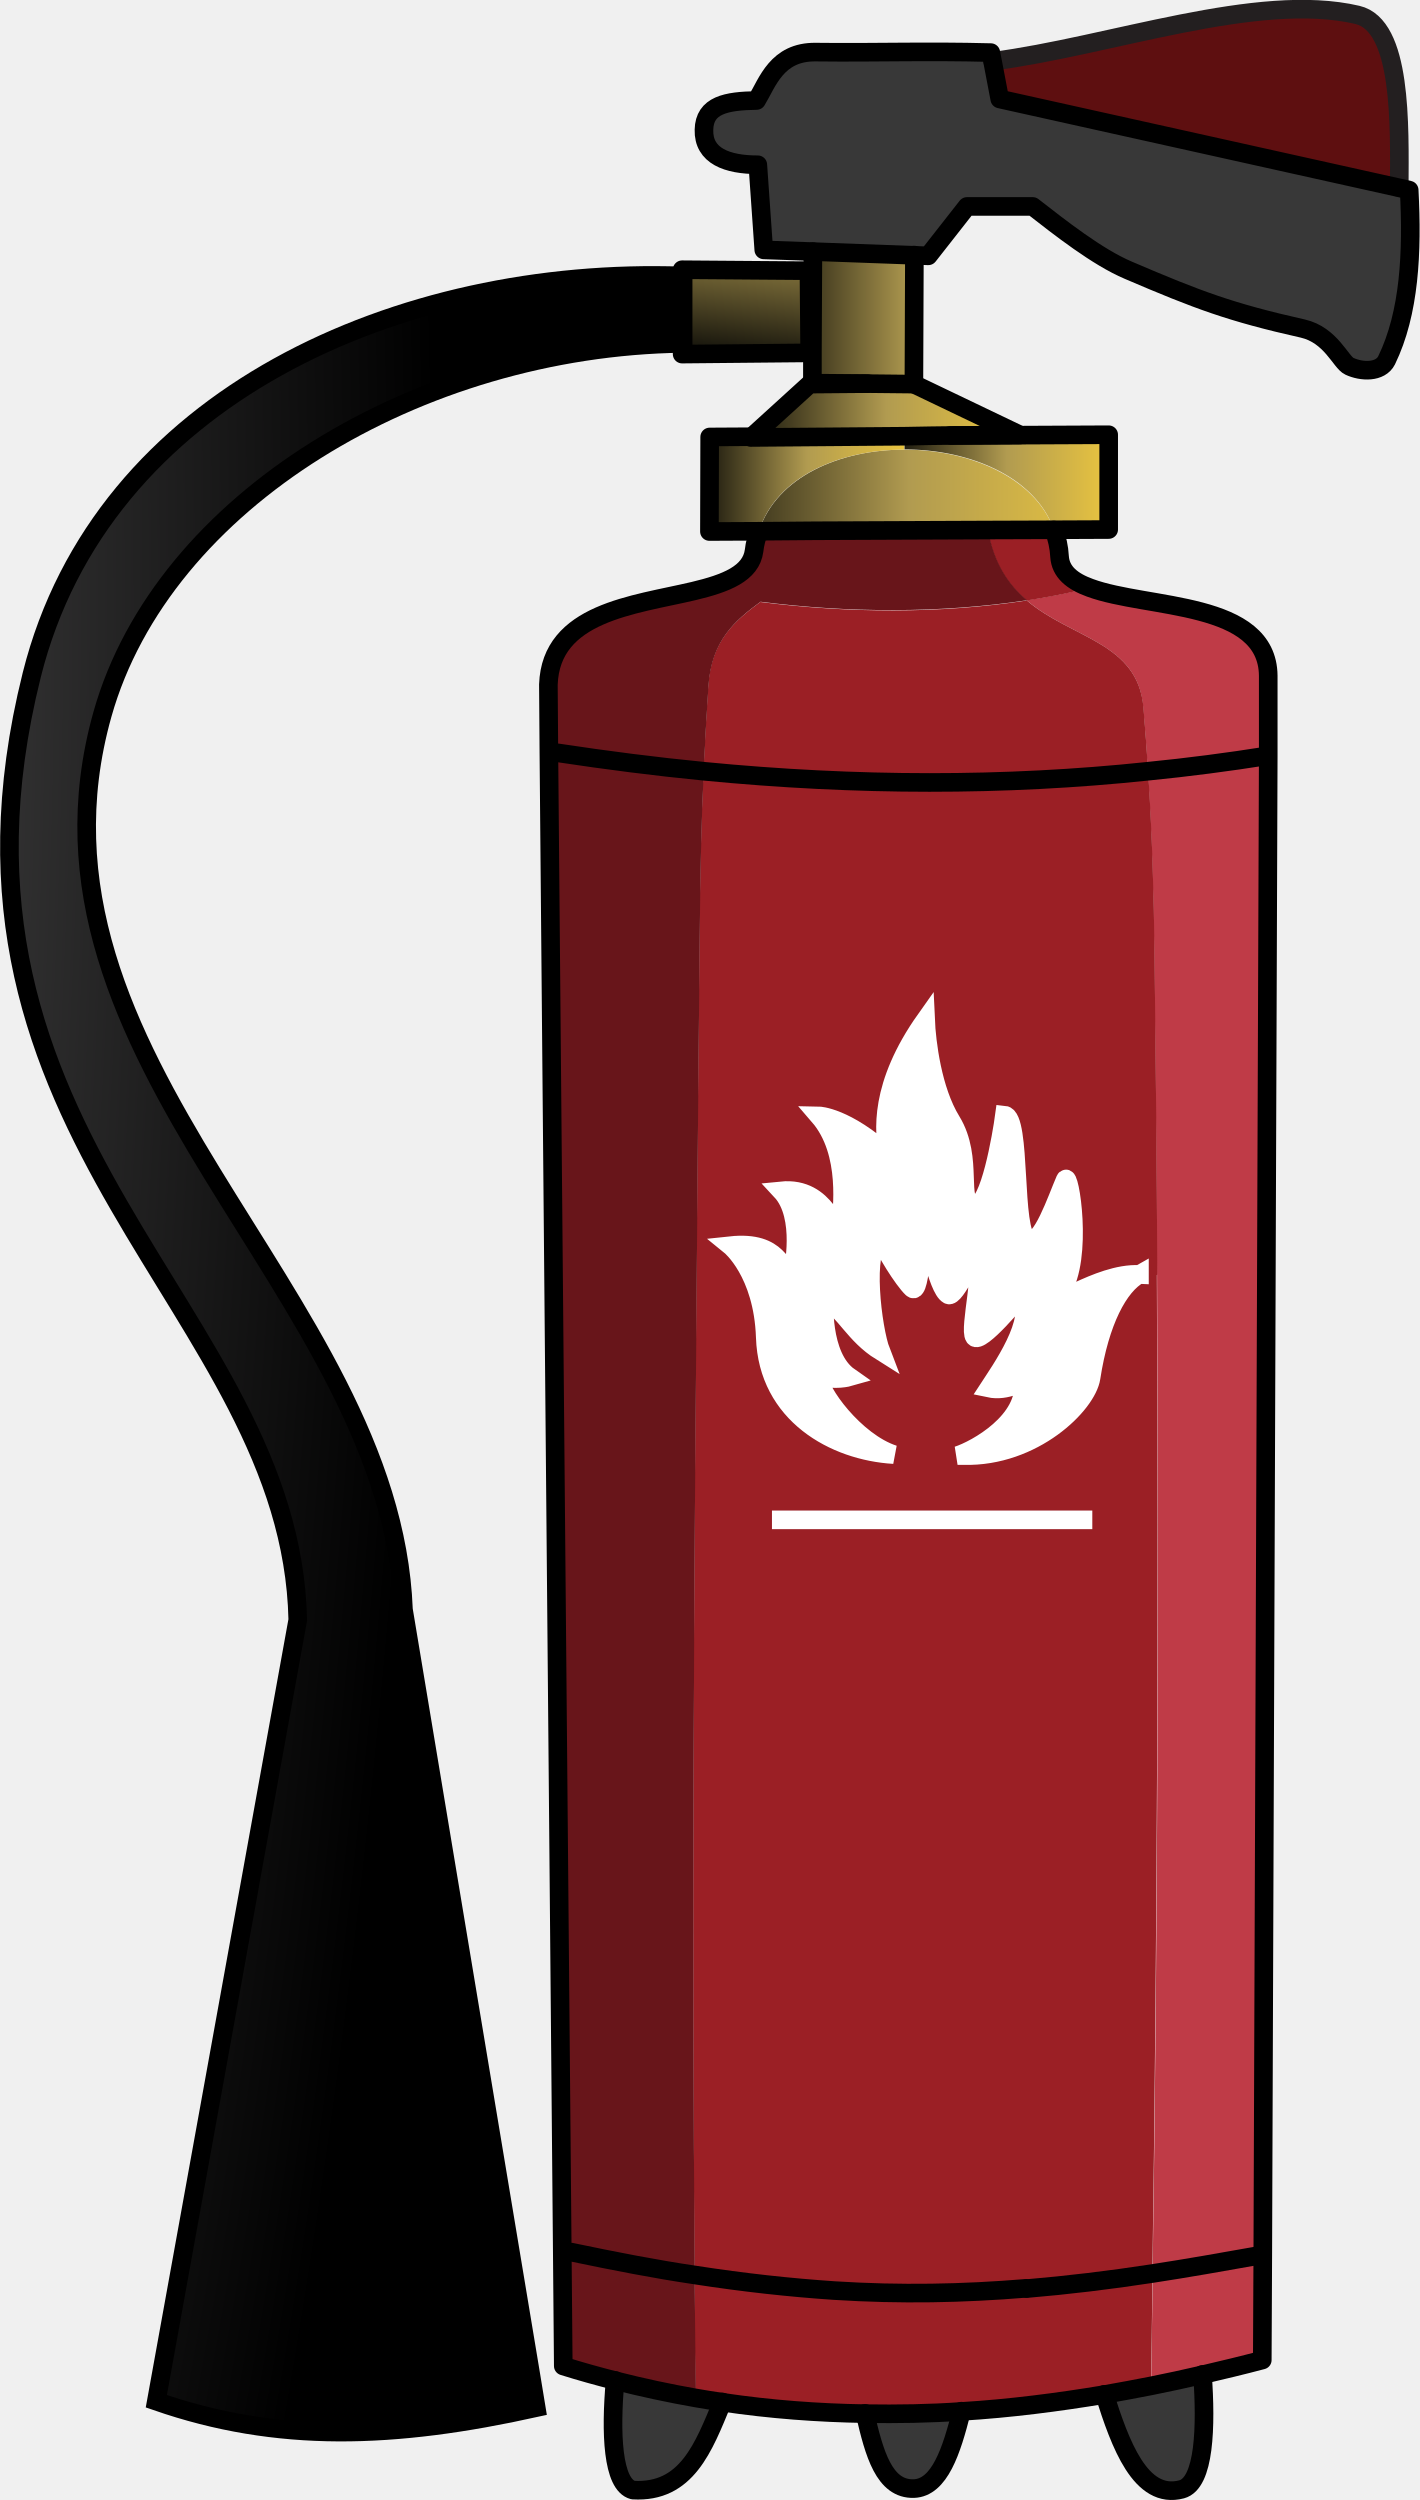
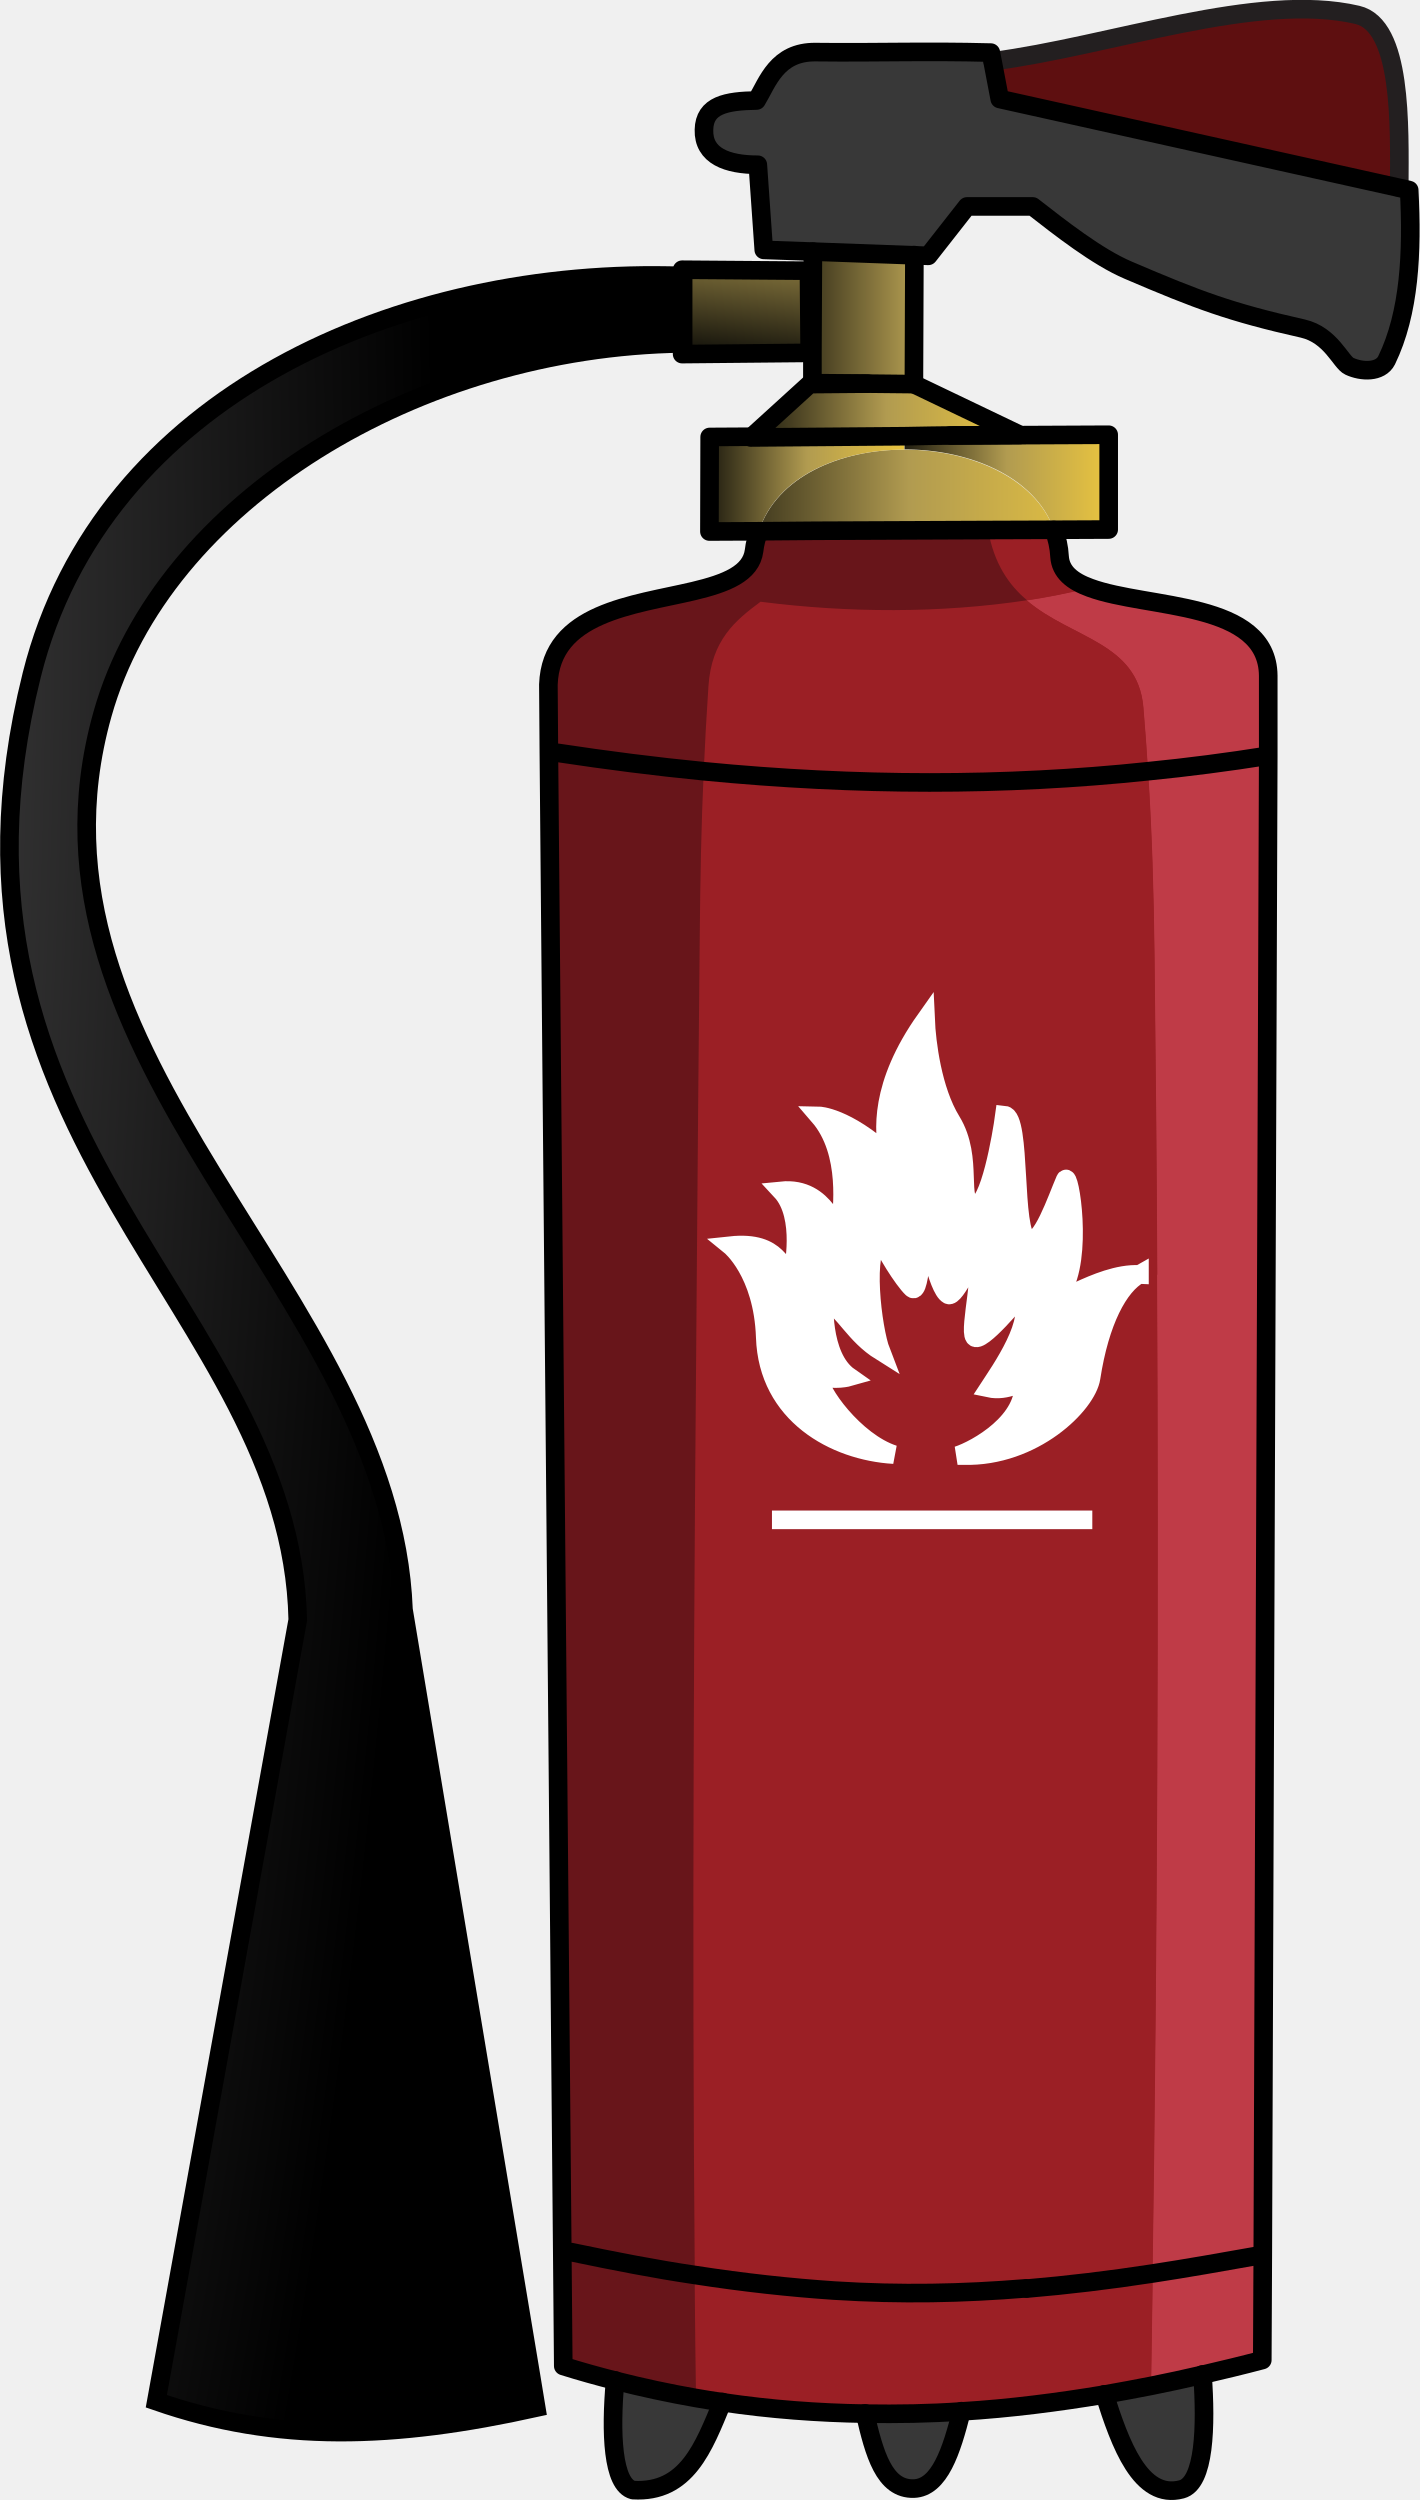
- <svg xmlns="http://www.w3.org/2000/svg" xmlns:xlink="http://www.w3.org/1999/xlink" id="a" width="57.2" height="100.75" viewBox="0 0 57.2 100.75">
+ <svg xmlns="http://www.w3.org/2000/svg" xmlns:xlink="http://www.w3.org/1999/xlink" id="Layer_1" width="57.2" height="100.75" viewBox="0 0 57.2 100.75">
  <defs>
-     <style>.m,.n{stroke-linecap:round;stroke-linejoin:round;}.m,.n,.o,.p{fill:none;stroke-width:.75px;}.m,.o{stroke:#000;}.n{stroke:#231f20;}.p{stroke:#fff;}.q{fill:#5e0f10;}.q,.r,.s,.t,.u,.v,.w,.x,.y,.z,.aa,.ab,.ac,.ad,.ae,.af,.ag{stroke-width:0px;}.r{fill:#383838;}.s{fill:#bf3b47;}.t{fill:#9b1f25;}.u{fill:#fff;}.v{fill:#68151a;}.w{fill:url(#b);}.x{fill:url(#c);}.y{fill:url(#e);}.z{fill:url(#f);}.aa{fill:url(#d);}.ab{fill:url(#j);}.ac{fill:url(#i);}.ad{fill:url(#h);}.ae{fill:url(#g);}.af{fill:url(#k);}.ag{fill:url(#l);}</style>
-     <linearGradient id="b" x1="36.28" y1="19.43" x2="44.85" y2="19.43" gradientUnits="userSpaceOnUse">
+     <style>.cls-1,.cls-2{stroke-linecap:round;stroke-linejoin:round;}.cls-1,.cls-2,.cls-3,.cls-4{fill:none;stroke-width:.75px;}.cls-1,.cls-3{stroke:#000;}.cls-2{stroke:#231f20;}.cls-5{fill:url(#linear-gradient);}.cls-5,.cls-6,.cls-7,.cls-8,.cls-9,.cls-10,.cls-11,.cls-12,.cls-13,.cls-14,.cls-15,.cls-16,.cls-17,.cls-18,.cls-19,.cls-20,.cls-21{stroke-width:0px;}.cls-6{fill:url(#radial-gradient);}.cls-7{fill:url(#radial-gradient-2);}.cls-8{fill:url(#linear-gradient-4);}.cls-9{fill:url(#linear-gradient-2);}.cls-10{fill:url(#linear-gradient-3);}.cls-11{fill:url(#linear-gradient-8);}.cls-12{fill:url(#linear-gradient-9);}.cls-13{fill:url(#linear-gradient-7);}.cls-14{fill:url(#linear-gradient-5);}.cls-15{fill:url(#linear-gradient-6);}.cls-4{stroke:#fff;}.cls-16{fill:#5e0f10;}.cls-17{fill:#383838;}.cls-18{fill:#bf3b47;}.cls-19{fill:#9b1f25;}.cls-20{fill:#fff;}.cls-21{fill:#68151a;}</style>
+     <linearGradient id="linear-gradient" x1="36.28" y1="19.43" x2="44.85" y2="19.43" gradientUnits="userSpaceOnUse">
      <stop offset="0" stop-color="#1a180e" />
      <stop offset=".5" stop-color="#b19b50" />
      <stop offset="1" stop-color="#ebc63f" />
    </linearGradient>
-     <linearGradient id="c" x1="28.28" y1="19.76" x2="45" y2="19.76" xlink:href="#b" />
-     <linearGradient id="d" x1="49.17" y1="91.1" x2="55.17" y2="90.5" gradientUnits="userSpaceOnUse">
+     <linearGradient id="linear-gradient-2" x1="28.28" y1="19.76" x2="45" y2="19.76" xlink:href="#linear-gradient" />
+     <linearGradient id="linear-gradient-3" x1="49.17" y1="91.1" x2="55.17" y2="90.5" gradientUnits="userSpaceOnUse">
      <stop offset="0" stop-color="#971b1e" />
      <stop offset="1" stop-color="#f29c9d" />
    </linearGradient>
-     <linearGradient id="e" x1="30.31" y1="16.53" x2="41.13" y2="16.53" xlink:href="#b" />
-     <linearGradient id="f" x1="30.31" y1="17.6" x2="39.59" y2="17.6" xlink:href="#b" />
-     <linearGradient id="g" x1="31.39" y1="12.81" x2="42.21" y2="12.81" xlink:href="#b" />
-     <linearGradient id="h" x1="31.42" y1="15.46" x2="42.2" y2="15.46" xlink:href="#b" />
-     <linearGradient id="i" x1="28.44" y1="19.5" x2="36.6" y2="19.5" xlink:href="#b" />
-     <linearGradient id="j" x1="29.88" y1="14.12" x2="31.06" y2="3.85" xlink:href="#b" />
-     <radialGradient id="k" cx="-19.96" cy="24.24" fx="-19.96" fy="24.24" r="39.46" gradientTransform="translate(0 -53.25) scale(1 3.2)" gradientUnits="userSpaceOnUse">
+     <linearGradient id="linear-gradient-4" x1="30.31" y1="16.53" x2="41.13" y2="16.53" xlink:href="#linear-gradient" />
+     <linearGradient id="linear-gradient-5" x1="30.31" y1="17.6" x2="39.59" y2="17.6" xlink:href="#linear-gradient" />
+     <linearGradient id="linear-gradient-6" x1="31.39" y1="12.81" x2="42.21" y2="12.81" xlink:href="#linear-gradient" />
+     <linearGradient id="linear-gradient-7" x1="31.42" y1="15.46" x2="42.2" y2="15.46" xlink:href="#linear-gradient" />
+     <linearGradient id="linear-gradient-8" x1="28.44" y1="19.5" x2="36.6" y2="19.5" xlink:href="#linear-gradient" />
+     <linearGradient id="linear-gradient-9" x1="29.88" y1="14.12" x2="31.06" y2="3.85" xlink:href="#linear-gradient" />
+     <radialGradient id="radial-gradient" cx="-19.96" cy="24.24" fx="-19.96" fy="24.24" r="39.46" gradientTransform="translate(0 -53.25) scale(1 3.2)" gradientUnits="userSpaceOnUse">
      <stop offset="0" stop-color="#858485" />
      <stop offset="1" stop-color="#000" />
    </radialGradient>
-     <radialGradient id="l" cx="-29.45" cy="24.25" fx="-29.45" fy="24.25" r="47.03" gradientTransform="translate(0 -53.26) scale(1 3.2)" xlink:href="#k" />
+     <radialGradient id="radial-gradient-2" cx="-29.45" cy="24.25" fx="-29.45" fy="24.25" r="47.03" gradientTransform="translate(0 -53.26) scale(1 3.2)" xlink:href="#radial-gradient" />
  </defs>
-   <path class="q" d="m54.7.61c1.81.42,1.7,4.44,1.69,6.97l-16.1-3.58-.29-1.52c4.73-.61,10.68-2.81,14.7-1.87Z" />
-   <path class="s" d="m43.92,23.68c-.83.21-1.68.38-2.55.51,1.81,1.55,4.48,1.69,4.7,4.3.08.9.14,1.75.19,2.59.16,2.5.23,4.86.26,7.5.05,4.25.09,8.51.11,12.77.07,13.42.02,26.84-.18,40.25,0,.19,0,.37,0,.55-.02,1.32-.04,2.65-.06,3.97.7-.14,1.39-.29,2.08-.45.81-.19,1.61-.38,2.4-.59l.02-4.21.22-60.42v-3.25c-.03-3.03-4.85-2.68-7.18-3.54Z" />
-   <path class="u" d="m42.78,52.06c-.63.94,1.43-.79,3.15-.69-.84.46-1.6,1.9-1.95,4.17-.16,1.08-2.32,3.21-5.13,3.14h-.25c.76-.24,2.85-1.4,2.65-3.01,0,0-.64.45-1.39.29.39-.6,2.02-2.89,1.23-3.67,0,0-1.57,1.94-1.81,1.61-.24-.32.46-2.94.06-3.43,0,0-.84,1.88-1.11,1.73-.46-.25-.88-2.65-1.02-2.96,0,0-.08,3.04-.44,2.7s-1.14-1.59-1.26-2.01c-.75.4-.34,3.67,0,4.55-1.07-.68-1.42-1.6-2.28-2.16,0,0-.18,2.36,1.01,3.19,0,0-.59.17-1.23-.03-.05.58,1.45,2.65,3.02,3.16-2.39-.14-5.08-1.62-5.18-4.73-.09-2.62-1.41-3.69-1.41-3.69,2.06-.22,1.98,1.05,2.52,1.05,0,0,.49-2.22-.47-3.26,1.88-.19,2.14,1.82,2.41,1.39.02-.54.4-2.91-.89-4.41,0,0,1.08.02,2.81,1.59-.2-.94-.37-2.83,1.49-5.47.03.9.26,2.84,1.04,4.09.93,1.53.18,3.32.93,3.4.61.05,1.1-2.83,1.21-3.64.69.06.3,4.76.96,5.04.54.23,1.15-1.66,1.49-2.44.16-.4.74,3.18-.16,4.51Z" />
-   <path class="w" d="m44.68,17.52v3.81s-2.21,0-2.21,0c-.77-2.13-3.41-3.22-6.02-3.22v-.54s1.08-.02,1.08-.02h.78s6.37-.04,6.37-.04Z" />
-   <path class="x" d="m39.8,21.36l-6.95.03-2.27.02c.72-2.21,3.29-3.29,5.87-3.29s5.25,1.1,6.02,3.22l-2.66.02Z" />
-   <path class="aa" d="m33.62,92.31l7.73-.09c-2.55.21-5.05.26-7.73.09Z" />
-   <polygon class="y" points="41.11 17.53 38.31 17.55 37.53 17.56 30.3 17.6 32.63 15.48 34.96 15.46 36.82 15.48 36.83 15.48 41.11 17.53" />
-   <polygon class="z" points="37.53 17.56 36.44 17.58 30.26 17.63 30.3 17.6 37.53 17.56" />
-   <polygon class="ae" points="36.85 10.28 36.83 15.48 36.82 15.48 36.76 15.44 34.96 15.46 32.74 15.44 32.74 14.22 32.76 10.14 36.85 10.28" />
-   <polygon class="ad" points="36.82 15.48 34.96 15.46 36.76 15.44 36.82 15.48" />
-   <path class="ac" d="m36.44,17.58v.54c-2.58,0-5.15,1.07-5.86,3.29h-1.99s0-3.8,0-3.8h1.7s-.04.02-.04.02l6.18-.05Z" />
-   <path class="t" d="m46.64,51.36c-.02-4.26-.06-8.52-.11-12.77-.03-2.65-.1-5.01-.26-7.5-.05-.84-.12-1.7-.19-2.59-.23-2.62-2.89-2.76-4.7-4.3-3.5.54-7.22.51-10.74.06-1,.74-1.99,1.54-2.1,3.41-.08,1.18-.14,2.31-.19,3.42-.1,2.2-.14,4.32-.16,6.68-.04,4.1-.08,8.26-.11,12.44-.12,13.77-.2,27.84-.09,41.48,0,.23,0,.46,0,.69,0,1.42.02,2.85.05,4.27.36.06.71.12,1.06.17,1.95.29,3.87.43,5.75.46,1.32.02,2.61,0,3.89-.09,1.97-.12,3.89-.37,5.76-.68.63-.11,1.26-.23,1.88-.35.02-1.32.05-2.65.06-3.97,0-.19,0-.37,0-.55.19-13.41.25-26.83.18-40.25Zm-14.67-.09s.49-2.22-.47-3.26c1.88-.19,2.14,1.82,2.41,1.39.02-.54.4-2.91-.89-4.41,0,0,1.08.02,2.81,1.59-.2-.94-.37-2.83,1.49-5.47.03.9.26,2.84,1.04,4.09.93,1.53.18,3.32.93,3.4.61.05,1.1-2.83,1.21-3.64.69.06.3,4.76.96,5.04.54.23,1.15-1.66,1.49-2.44.16-.4.74,3.18-.16,4.51-.63.94,1.43-.79,3.15-.69-.84.46-1.6,1.9-1.95,4.17-.16,1.08-2.32,3.21-5.13,3.14h-.25c.76-.24,2.85-1.4,2.65-3.01,0,0-.64.45-1.39.29.39-.6,2.02-2.89,1.23-3.67,0,0-1.57,1.94-1.81,1.61-.24-.32.46-2.94.06-3.43,0,0-.84,1.88-1.11,1.73-.46-.25-.88-2.65-1.02-2.96,0,0-.08,3.04-.44,2.7-.37-.33-1.14-1.59-1.26-2.01-.75.4-.34,3.67,0,4.55-1.07-.68-1.42-1.6-2.28-2.16,0,0-.18,2.36,1.01,3.19,0,0-.59.17-1.23-.03-.05.58,1.45,2.65,3.02,3.16-2.39-.14-5.08-1.62-5.18-4.73-.09-2.62-1.41-3.69-1.41-3.69,2.06-.22,1.98,1.05,2.52,1.05Z" />
-   <path class="t" d="m42.69,22.42c-.02-.38-.1-.74-.23-1.07l-2.66.02c.24,1.35.83,2.21,1.57,2.83.86-.13,1.72-.3,2.55-.51-.72-.26-1.19-.64-1.23-1.26Z" />
-   <path class="ab" d="m32.6,10.91l.04,3.32-5.15.05v-.43h.04v-2.72h-.04v-.25l5.11.04Z" />
-   <path class="r" d="m56.78,7.66l-.4-.09-16.1-3.58-.29-1.52-.07-.35c-2.71-.08-4.53,0-7.06-.02-1.57-.02-1.95,1.23-2.38,1.95-1.22.02-2.09.19-2.12,1.18-.02,1.06.94,1.42,2.17,1.41l.24,3.43,1.98.07,4.09.15.55.02,1.56-1.99h2.65c1.08.85,2.6,2.04,3.85,2.57,2.8,1.2,4.13,1.7,7.03,2.35,1.14.26,1.53,1.36,1.88,1.52.49.23,1.25.26,1.5-.24.93-1.91,1.04-4.36.91-6.86Z" />
-   <path class="r" d="m46.39,96.14c-.61.12-1.25.24-1.88.35.63,1.99,1.45,4.27,3.11,3.83.93-.25.99-2.54.84-4.63-.68.16-1.38.31-2.08.45Z" />
-   <path class="r" d="m36.83,100.29c1.04-.04,1.52-1.53,1.92-3.12-1.28.09-2.58.12-3.89.09.37,1.61.77,3.07,1.97,3.03Z" />
-   <path class="r" d="m24.79,95.93c-.19,2.11-.11,4.2.72,4.42,2.17.13,2.85-1.74,3.6-3.55-.35-.05-.7-.11-1.06-.17-1.08-.19-2.16-.42-3.26-.7Z" />
-   <path class="v" d="m39.8,21.36l-6.95.03-2.27.02c-.09.25-.16.51-.19.78-.12.93-1.14,1.32-2.44,1.63-2.41.57-5.75.86-5.85,3.77l.02,2.76.54,60.42.04,4.58c.7.22,1.39.41,2.09.59,1.1.28,2.18.51,3.26.7-.02-1.42-.04-2.84-.05-4.27,0-.23,0-.46,0-.69-.12-13.64-.03-27.71.09-41.48.03-4.18.07-8.34.11-12.44.02-2.36.06-4.48.16-6.68.05-1.11.11-2.23.19-3.42.12-1.87,1.1-2.67,2.1-3.41,3.52.45,7.24.47,10.74-.06-.74-.62-1.33-1.48-1.57-2.83Z" />
-   <path class="af" d="m27.53,11.12v2.72h-.04v-2.72h.04Z" />
-   <path class="ag" d="m27.49,11.12v2.72c-10.6.15-20.93,6.32-23.36,14.94-3.94,14,11.65,23.26,12.13,36.08l5.11,30.7.24,1.46c-5.74,1.28-10.42,1.45-15.31-.26l5.7-31.49c-.27-12.6-15.41-19.34-10.72-38.08,2.83-11.28,14.92-16.47,26.21-16.08Z" />
-   <path class="m" d="m34.86,97.26c.37,1.61.77,3.07,1.97,3.03,1.04-.04,1.52-1.53,1.92-3.12" />
-   <path class="m" d="m24.79,95.93c-.19,2.11-.11,4.2.72,4.42,2.17.13,2.85-1.74,3.6-3.55" />
-   <path class="m" d="m44.51,96.49c.63,1.99,1.45,4.27,3.11,3.83.93-.25.99-2.54.84-4.63" />
-   <path class="m" d="m30.58,21.41c-.09.25-.16.51-.19.78-.12.93-1.14,1.32-2.44,1.63-2.41.57-5.75.86-5.85,3.77l.02,2.76.54,60.42.04,4.58c.7.22,1.39.41,2.09.59,1.1.28,2.18.51,3.26.7.36.06.71.12,1.06.17,1.95.29,3.87.43,5.75.46,1.32.02,2.61,0,3.89-.09,1.97-.12,3.89-.37,5.76-.68.63-.11,1.26-.23,1.88-.35.7-.14,1.39-.29,2.08-.45.81-.19,1.61-.38,2.4-.59l.02-4.21.22-60.42v-3.25c-.03-3.03-4.85-2.68-7.18-3.54-.72-.26-1.19-.64-1.23-1.26-.02-.38-.1-.74-.23-1.07" />
-   <path class="m" d="m41.38,92.23c1.65-.14,3.33-.34,5.08-.61,1.37-.21,2.79-.46,4.3-.73" />
-   <path class="m" d="m23.02,90.76c1.77.37,3.41.69,4.97.92,2,.31,3.85.51,5.63.63,2.68.17,5.18.12,7.73-.09" />
-   <path class="m" d="m22.48,30.34c1.98.3,3.93.55,5.87.74,6.17.6,12.14.61,17.92,0,1.62-.16,3.22-.37,4.8-.62" />
-   <polyline class="m" points="30.3 17.6 28.6 17.61 28.59 21.42 30.58 21.41 32.85 21.39 39.8 21.36 42.47 21.35 44.68 21.34 44.68 17.52 38.31 17.55" />
-   <polyline class="m" points="34.96 15.46 32.63 15.48 30.3 17.6 30.26 17.63 36.44 17.58 37.53 17.56 38.31 17.55 41.11 17.53 36.83 15.48" />
-   <path class="n" d="m40,2.47c4.73-.61,10.68-2.81,14.7-1.87,1.81.42,1.7,4.44,1.69,6.97" />
-   <polyline class="m" points="32.76 10.14 32.74 14.22 32.74 15.44 34.96 15.46 36.82 15.48 36.83 15.48 36.85 10.28" />
-   <path class="m" d="m32.76,10.14l-1.98-.07-.24-3.43c-1.23,0-2.2-.35-2.17-1.41.02-1,.9-1.16,2.12-1.18.44-.72.81-1.97,2.38-1.95,2.53.03,4.35-.05,7.06.02l.07.35.29,1.52,16.1,3.58.4.09c.13,2.5.02,4.95-.91,6.86-.25.5-1.01.47-1.5.24-.35-.16-.74-1.26-1.88-1.52-2.9-.65-4.23-1.15-7.03-2.35-1.25-.53-2.76-1.72-3.85-2.57h-2.65l-1.56,1.99-.55-.02-4.09-.15Z" />
-   <polyline class="m" points="27.49 13.84 27.49 14.27 32.63 14.22 32.6 10.91 27.49 10.87 27.49 11.12" />
-   <path class="o" d="m27.49,13.84h.04v-2.72h-.04c-11.3-.39-23.39,4.8-26.21,16.08-4.69,18.75,10.45,25.49,10.72,38.08l-5.7,31.49c4.89,1.7,9.58,1.53,15.31.26l-.24-1.46-5.11-30.7C15.77,52.04.19,42.78,4.13,28.78c2.43-8.62,12.77-14.79,23.36-14.94Z" />
-   <path class="p" d="m45.92,51.36c-1.71-.09-3.78,1.63-3.15.69.9-1.33.33-4.9.16-4.51-.34.78-.96,2.66-1.49,2.44-.66-.28-.26-4.97-.96-5.04-.11.82-.6,3.7-1.21,3.64-.76-.08,0-1.88-.93-3.4-.77-1.25-1-3.18-1.04-4.09-1.87,2.64-1.7,4.53-1.49,5.47-1.73-1.57-2.81-1.59-2.81-1.59,1.29,1.49.91,3.87.89,4.41-.26.44-.52-1.58-2.41-1.39.97,1.04.47,3.26.47,3.26-.54,0-.47-1.27-2.52-1.05,0,0,1.32,1.07,1.41,3.69.1,3.11,2.79,4.59,5.18,4.73-1.57-.51-3.07-2.58-3.02-3.16.64.2,1.23.03,1.23.03-1.19-.83-1.01-3.19-1.01-3.19.86.56,1.21,1.49,2.28,2.16-.34-.88-.75-4.15,0-4.55.12.42.9,1.67,1.26,2.01s.44-2.7.44-2.7c.14.31.56,2.71,1.02,2.96.27.16,1.11-1.73,1.11-1.73.4.48-.3,3.11-.06,3.43.23.33,1.81-1.61,1.81-1.61.79.78-.84,3.07-1.23,3.67.75.16,1.39-.29,1.39-.29.19,1.61-1.9,2.77-2.65,3.01h.25c2.81.07,4.97-2.06,5.13-3.14.35-2.27,1.11-3.71,1.95-4.17Z" />
-   <line class="p" x1="31.11" y1="61.25" x2="44.02" y2="61.25" />
+   <path class="cls-19" d="M43.92,23.68c-.72-.26-1.19-.64-1.23-1.26-.02-.38-.1-.74-.23-1.07l-2.66.02-6.95.03-2.27.02c-.09.25-.16.51-.19.78-.12.93-1.14,1.32-2.44,1.63-2.41.57-5.75.86-5.85,3.77l.02,2.76.54,60.42.04,4.58c.7.22,1.39.41,2.09.59,1.1.28,2.18.51,3.26.7.36.06.71.12,1.06.17,1.95.29,3.87.43,5.75.46,1.32.02,2.61,0,3.89-.09,1.97-.12,3.89-.37,5.76-.68.63-.11,1.26-.23,1.88-.35.7-.14,1.39-.29,2.08-.45.81-.19,1.61-.38,2.4-.59l.02-4.21.22-60.42v-3.25c-.03-3.03-4.85-2.68-7.18-3.54ZM43.98,55.54c-.16,1.08-2.32,3.21-5.13,3.14h-.25c.76-.24,2.85-1.4,2.65-3.01,0,0-.64.45-1.39.29.39-.6,2.02-2.89,1.23-3.67,0,0-1.57,1.94-1.81,1.61-.24-.32.46-2.94.06-3.43,0,0-.84,1.88-1.11,1.73-.46-.25-.88-2.65-1.02-2.96,0,0-.08,3.04-.44,2.7-.37-.33-1.14-1.59-1.26-2.01-.75.4-.34,3.67,0,4.55-1.07-.68-1.42-1.6-2.28-2.16,0,0-.18,2.36,1.01,3.19,0,0-.59.17-1.23-.03-.05.58,1.45,2.65,3.02,3.16-2.39-.14-5.08-1.62-5.18-4.73-.09-2.62-1.41-3.69-1.41-3.69,2.06-.22,1.98,1.05,2.52,1.05,0,0,.49-2.22-.47-3.26,1.88-.19,2.14,1.82,2.41,1.39.02-.54.4-2.91-.89-4.41,0,0,1.08.02,2.81,1.59-.2-.94-.37-2.83,1.49-5.47.03.9.26,2.84,1.04,4.09.93,1.53.18,3.32.93,3.4.61.05,1.1-2.83,1.21-3.64.69.06.3,4.76.96,5.04.54.23,1.15-1.66,1.49-2.44.16-.4.74,3.18-.16,4.51-.63.94,1.43-.79,3.15-.69-.84.46-1.6,1.9-1.95,4.17Z" />
+   <path class="cls-16" d="M54.7.61c1.81.42,1.7,4.44,1.69,6.97l-16.1-3.58-.29-1.52c4.73-.61,10.68-2.81,14.7-1.87Z" />
+   <path class="cls-18" d="M43.92,23.68c-.83.21-1.68.38-2.55.51,1.81,1.55,4.48,1.69,4.7,4.3.08.9.14,1.75.19,2.59.16,2.5.23,4.86.26,7.5.05,4.25.09,8.51.11,12.77.07,13.42.02,26.84-.18,40.25,0,.19,0,.37,0,.55-.02,1.32-.04,2.65-.06,3.97.7-.14,1.39-.29,2.08-.45.81-.19,1.61-.38,2.4-.59l.02-4.21.22-60.42v-3.25c-.03-3.03-4.85-2.68-7.18-3.54Z" />
+   <path class="cls-20" d="M42.78,52.06c-.63.94,1.43-.79,3.15-.69-.84.46-1.6,1.9-1.95,4.17-.16,1.08-2.32,3.21-5.13,3.14h-.25c.76-.24,2.85-1.4,2.65-3.01,0,0-.64.45-1.39.29.39-.6,2.02-2.89,1.23-3.67,0,0-1.57,1.94-1.81,1.61-.24-.32.46-2.94.06-3.43,0,0-.84,1.88-1.11,1.73-.46-.25-.88-2.65-1.02-2.96,0,0-.08,3.04-.44,2.7s-1.14-1.59-1.26-2.01c-.75.4-.34,3.67,0,4.55-1.07-.68-1.42-1.6-2.28-2.16,0,0-.18,2.36,1.01,3.19,0,0-.59.17-1.23-.03-.05.58,1.45,2.65,3.02,3.16-2.39-.14-5.08-1.62-5.18-4.73-.09-2.62-1.41-3.69-1.41-3.69,2.06-.22,1.98,1.05,2.52,1.05,0,0,.49-2.22-.47-3.26,1.88-.19,2.14,1.82,2.41,1.39.02-.54.4-2.91-.89-4.41,0,0,1.08.02,2.81,1.59-.2-.94-.37-2.83,1.49-5.47.03.9.26,2.84,1.04,4.09.93,1.53.18,3.32.93,3.4.61.05,1.1-2.83,1.21-3.64.69.06.3,4.76.96,5.04.54.23,1.15-1.66,1.49-2.44.16-.4.74,3.18-.16,4.51Z" />
+   <path class="cls-5" d="M44.68,17.52v3.81s-2.21,0-2.21,0c-.77-2.13-3.41-3.22-6.02-3.22v-.54s1.08-.02,1.08-.02h.78s6.37-.04,6.37-.04Z" />
+   <path class="cls-9" d="M39.8,21.36l-6.95.03-2.27.02c.72-2.21,3.29-3.29,5.87-3.29s5.25,1.1,6.02,3.22l-2.66.02Z" />
+   <path class="cls-10" d="M33.62,92.31l7.73-.09c-2.55.21-5.05.26-7.73.09Z" />
+   <polygon class="cls-8" points="41.11 17.53 38.31 17.55 37.53 17.56 30.3 17.6 32.63 15.48 34.96 15.46 36.82 15.48 36.83 15.48 41.11 17.53" />
+   <polygon class="cls-14" points="37.53 17.56 36.44 17.58 30.26 17.63 30.3 17.6 37.53 17.56" />
+   <polygon class="cls-15" points="36.85 10.28 36.83 15.48 36.82 15.48 36.76 15.44 34.96 15.46 32.74 15.44 32.74 14.22 32.76 10.14 36.85 10.28" />
+   <polygon class="cls-13" points="36.82 15.48 34.96 15.46 36.76 15.44 36.82 15.48" />
+   <path class="cls-11" d="M36.44,17.58v.54c-2.58,0-5.15,1.07-5.86,3.29h-1.99s0-3.8,0-3.8h1.7s-.04.02-.04.02l6.18-.05Z" />
+   <path class="cls-19" d="M46.64,51.36c-.02-4.26-.06-8.52-.11-12.77-.03-2.65-.1-5.01-.26-7.5-.05-.84-.12-1.7-.19-2.59-.23-2.62-2.89-2.76-4.7-4.3-3.5.54-7.22.51-10.74.06-1,.74-1.99,1.54-2.1,3.41-.08,1.18-.14,2.31-.19,3.42-.1,2.2-.14,4.32-.16,6.68-.04,4.1-.08,8.26-.11,12.44-.12,13.77-.2,27.84-.09,41.48,0,.23,0,.46,0,.69,0,1.42.02,2.85.05,4.27.36.06.71.12,1.06.17,1.95.29,3.87.43,5.75.46,1.32.02,2.61,0,3.89-.09,1.97-.12,3.89-.37,5.76-.68.63-.11,1.26-.23,1.88-.35.02-1.32.05-2.65.06-3.97,0-.19,0-.37,0-.55.19-13.41.25-26.83.18-40.25ZM31.96,51.27s.49-2.22-.47-3.26c1.88-.19,2.14,1.82,2.41,1.39.02-.54.4-2.91-.89-4.41,0,0,1.08.02,2.81,1.59-.2-.94-.37-2.83,1.49-5.47.03.9.26,2.84,1.04,4.09.93,1.53.18,3.32.93,3.4.61.05,1.1-2.83,1.21-3.64.69.06.3,4.76.96,5.04.54.23,1.15-1.66,1.49-2.44.16-.4.74,3.18-.16,4.51-.63.94,1.43-.79,3.15-.69-.84.46-1.6,1.9-1.95,4.17-.16,1.08-2.32,3.21-5.13,3.14h-.25c.76-.24,2.85-1.4,2.65-3.01,0,0-.64.45-1.39.29.39-.6,2.02-2.89,1.23-3.67,0,0-1.57,1.94-1.81,1.61-.24-.32.46-2.94.06-3.43,0,0-.84,1.88-1.11,1.73-.46-.25-.88-2.65-1.02-2.96,0,0-.08,3.04-.44,2.7-.37-.33-1.14-1.59-1.26-2.01-.75.4-.34,3.67,0,4.55-1.07-.68-1.42-1.6-2.28-2.16,0,0-.18,2.36,1.01,3.19,0,0-.59.17-1.23-.03-.05.58,1.45,2.65,3.02,3.16-2.39-.14-5.08-1.62-5.18-4.73-.09-2.62-1.41-3.69-1.41-3.69,2.06-.22,1.98,1.05,2.52,1.05Z" />
+   <path class="cls-19" d="M42.69,22.42c-.02-.38-.1-.74-.23-1.07l-2.66.02c.24,1.35.83,2.21,1.57,2.83.86-.13,1.72-.3,2.55-.51-.72-.26-1.19-.64-1.23-1.26Z" />
+   <path class="cls-12" d="M32.6,10.91l.04,3.32-5.15.05v-.43h.04v-2.72h-.04v-.25l5.11.04Z" />
+   <path class="cls-17" d="M56.78,7.66l-.4-.09-16.1-3.58-.29-1.52-.07-.35c-2.71-.08-4.53,0-7.06-.02-1.57-.02-1.95,1.23-2.38,1.95-1.22.02-2.09.19-2.12,1.18-.02,1.06.94,1.42,2.17,1.41l.24,3.43,1.98.07,4.09.15.55.02,1.56-1.99h2.65c1.08.85,2.6,2.04,3.85,2.57,2.8,1.2,4.13,1.7,7.03,2.35,1.14.26,1.53,1.36,1.88,1.52.49.23,1.25.26,1.5-.24.93-1.91,1.04-4.36.91-6.86Z" />
+   <path class="cls-17" d="M46.39,96.14c-.61.12-1.25.24-1.88.35.63,1.99,1.45,4.27,3.11,3.83.93-.25.99-2.54.84-4.63-.68.16-1.38.31-2.08.45Z" />
+   <path class="cls-17" d="M36.83,100.29c1.04-.04,1.52-1.53,1.92-3.12-1.28.09-2.58.12-3.89.09.37,1.61.77,3.07,1.97,3.03Z" />
+   <path class="cls-17" d="M24.79,95.93c-.19,2.11-.11,4.2.72,4.42,2.17.13,2.85-1.74,3.6-3.55-.35-.05-.7-.11-1.06-.17-1.08-.19-2.16-.42-3.26-.7Z" />
+   <path class="cls-21" d="M39.8,21.36l-6.95.03-2.27.02c-.09.25-.16.51-.19.78-.12.93-1.14,1.32-2.44,1.63-2.41.57-5.75.86-5.85,3.77l.02,2.76.54,60.42.04,4.58c.7.22,1.39.41,2.09.59,1.1.28,2.18.51,3.26.7-.02-1.42-.04-2.84-.05-4.27,0-.23,0-.46,0-.69-.12-13.64-.03-27.71.09-41.48.03-4.18.07-8.34.11-12.44.02-2.36.06-4.48.16-6.68.05-1.11.11-2.23.19-3.42.12-1.87,1.1-2.67,2.1-3.41,3.52.45,7.24.47,10.74-.06-.74-.62-1.33-1.48-1.57-2.83Z" />
+   <path class="cls-6" d="M27.53,11.12v2.72h-.04v-2.72h.04Z" />
+   <path class="cls-7" d="M27.49,11.12v2.72c-10.6.15-20.93,6.32-23.36,14.94-3.94,14,11.65,23.26,12.13,36.08l5.11,30.7.24,1.46c-5.74,1.28-10.42,1.45-15.31-.26l5.7-31.49c-.27-12.6-15.41-19.34-10.72-38.08,2.83-11.28,14.92-16.47,26.21-16.08Z" />
+   <path class="cls-1" d="M34.86,97.26c.37,1.61.77,3.07,1.97,3.03,1.04-.04,1.52-1.53,1.92-3.12" />
+   <path class="cls-1" d="M24.79,95.93c-.19,2.11-.11,4.2.72,4.42,2.17.13,2.85-1.74,3.6-3.55" />
+   <path class="cls-1" d="M44.51,96.49c.63,1.99,1.45,4.27,3.11,3.83.93-.25.99-2.54.84-4.63" />
+   <path class="cls-1" d="M30.58,21.41c-.09.25-.16.51-.19.78-.12.93-1.14,1.32-2.44,1.63-2.41.57-5.75.86-5.85,3.77l.02,2.76.54,60.42.04,4.58c.7.22,1.39.41,2.09.59,1.1.28,2.18.51,3.26.7.36.06.71.12,1.06.17,1.95.29,3.87.43,5.75.46,1.32.02,2.61,0,3.89-.09,1.97-.12,3.89-.37,5.76-.68.63-.11,1.26-.23,1.88-.35.7-.14,1.39-.29,2.08-.45.81-.19,1.61-.38,2.4-.59l.02-4.21.22-60.42v-3.25c-.03-3.03-4.85-2.68-7.18-3.54-.72-.26-1.19-.64-1.23-1.26-.02-.38-.1-.74-.23-1.07" />
+   <path class="cls-1" d="M41.38,92.23c1.65-.14,3.33-.34,5.08-.61,1.37-.21,2.79-.46,4.3-.73" />
+   <path class="cls-1" d="M23.02,90.76c1.77.37,3.41.69,4.97.92,2,.31,3.85.51,5.63.63,2.68.17,5.18.12,7.73-.09" />
+   <path class="cls-1" d="M22.48,30.34c1.98.3,3.93.55,5.87.74,6.17.6,12.14.61,17.92,0,1.62-.16,3.22-.37,4.8-.62" />
+   <polyline class="cls-1" points="30.3 17.6 28.6 17.61 28.59 21.42 30.58 21.41 32.85 21.39 39.8 21.36 42.47 21.35 44.68 21.34 44.68 17.52 38.31 17.55" />
+   <polyline class="cls-1" points="34.96 15.46 32.63 15.48 30.3 17.6 30.26 17.63 36.44 17.58 37.53 17.56 38.31 17.55 41.11 17.53 36.83 15.48" />
+   <path class="cls-2" d="M40,2.47c4.73-.61,10.68-2.81,14.7-1.87,1.81.42,1.7,4.44,1.69,6.97" />
+   <polyline class="cls-1" points="32.76 10.14 32.74 14.22 32.74 15.44 34.96 15.46 36.82 15.48 36.83 15.48 36.85 10.28" />
+   <path class="cls-1" d="M32.76,10.14l-1.98-.07-.24-3.43c-1.23,0-2.2-.35-2.17-1.41.02-1,.9-1.16,2.12-1.18.44-.72.81-1.97,2.38-1.95,2.53.03,4.35-.05,7.06.02l.07.35.29,1.52,16.1,3.58.4.09c.13,2.5.02,4.95-.91,6.86-.25.5-1.01.47-1.5.24-.35-.16-.74-1.26-1.88-1.52-2.9-.65-4.23-1.15-7.03-2.35-1.25-.53-2.76-1.72-3.85-2.57h-2.65l-1.56,1.99-.55-.02-4.09-.15Z" />
+   <polyline class="cls-1" points="27.49 13.84 27.49 14.27 32.63 14.22 32.6 10.91 27.49 10.87 27.49 11.12" />
+   <path class="cls-3" d="M27.49,13.84h.04v-2.72h-.04c-11.3-.39-23.39,4.8-26.21,16.08-4.69,18.75,10.45,25.49,10.72,38.08l-5.7,31.49c4.89,1.7,9.58,1.53,15.31.26l-.24-1.46-5.11-30.7C15.77,52.04.19,42.78,4.13,28.78c2.43-8.62,12.77-14.79,23.36-14.94Z" />
+   <path class="cls-4" d="M45.92,51.36c-1.71-.09-3.78,1.63-3.15.69.9-1.33.33-4.9.16-4.51-.34.78-.96,2.66-1.49,2.44-.66-.28-.26-4.97-.96-5.04-.11.82-.6,3.7-1.21,3.64-.76-.08,0-1.88-.93-3.4-.77-1.25-1-3.18-1.04-4.09-1.87,2.64-1.7,4.53-1.49,5.47-1.73-1.57-2.81-1.59-2.81-1.59,1.29,1.49.91,3.87.89,4.41-.26.44-.52-1.58-2.41-1.39.97,1.04.47,3.26.47,3.26-.54,0-.47-1.27-2.52-1.05,0,0,1.32,1.07,1.41,3.69.1,3.11,2.79,4.59,5.18,4.73-1.57-.51-3.07-2.58-3.02-3.16.64.2,1.23.03,1.23.03-1.19-.83-1.01-3.19-1.01-3.19.86.56,1.21,1.49,2.28,2.16-.34-.88-.75-4.15,0-4.55.12.42.9,1.67,1.26,2.01s.44-2.7.44-2.7c.14.31.56,2.71,1.02,2.96.27.16,1.11-1.73,1.11-1.73.4.48-.3,3.11-.06,3.43.23.33,1.81-1.61,1.81-1.61.79.78-.84,3.07-1.23,3.67.75.16,1.39-.29,1.39-.29.19,1.61-1.9,2.77-2.65,3.01h.25c2.81.07,4.97-2.06,5.13-3.14.35-2.27,1.11-3.71,1.95-4.17Z" />
+   <line class="cls-4" x1="31.11" y1="61.25" x2="44.02" y2="61.25" />
</svg>
